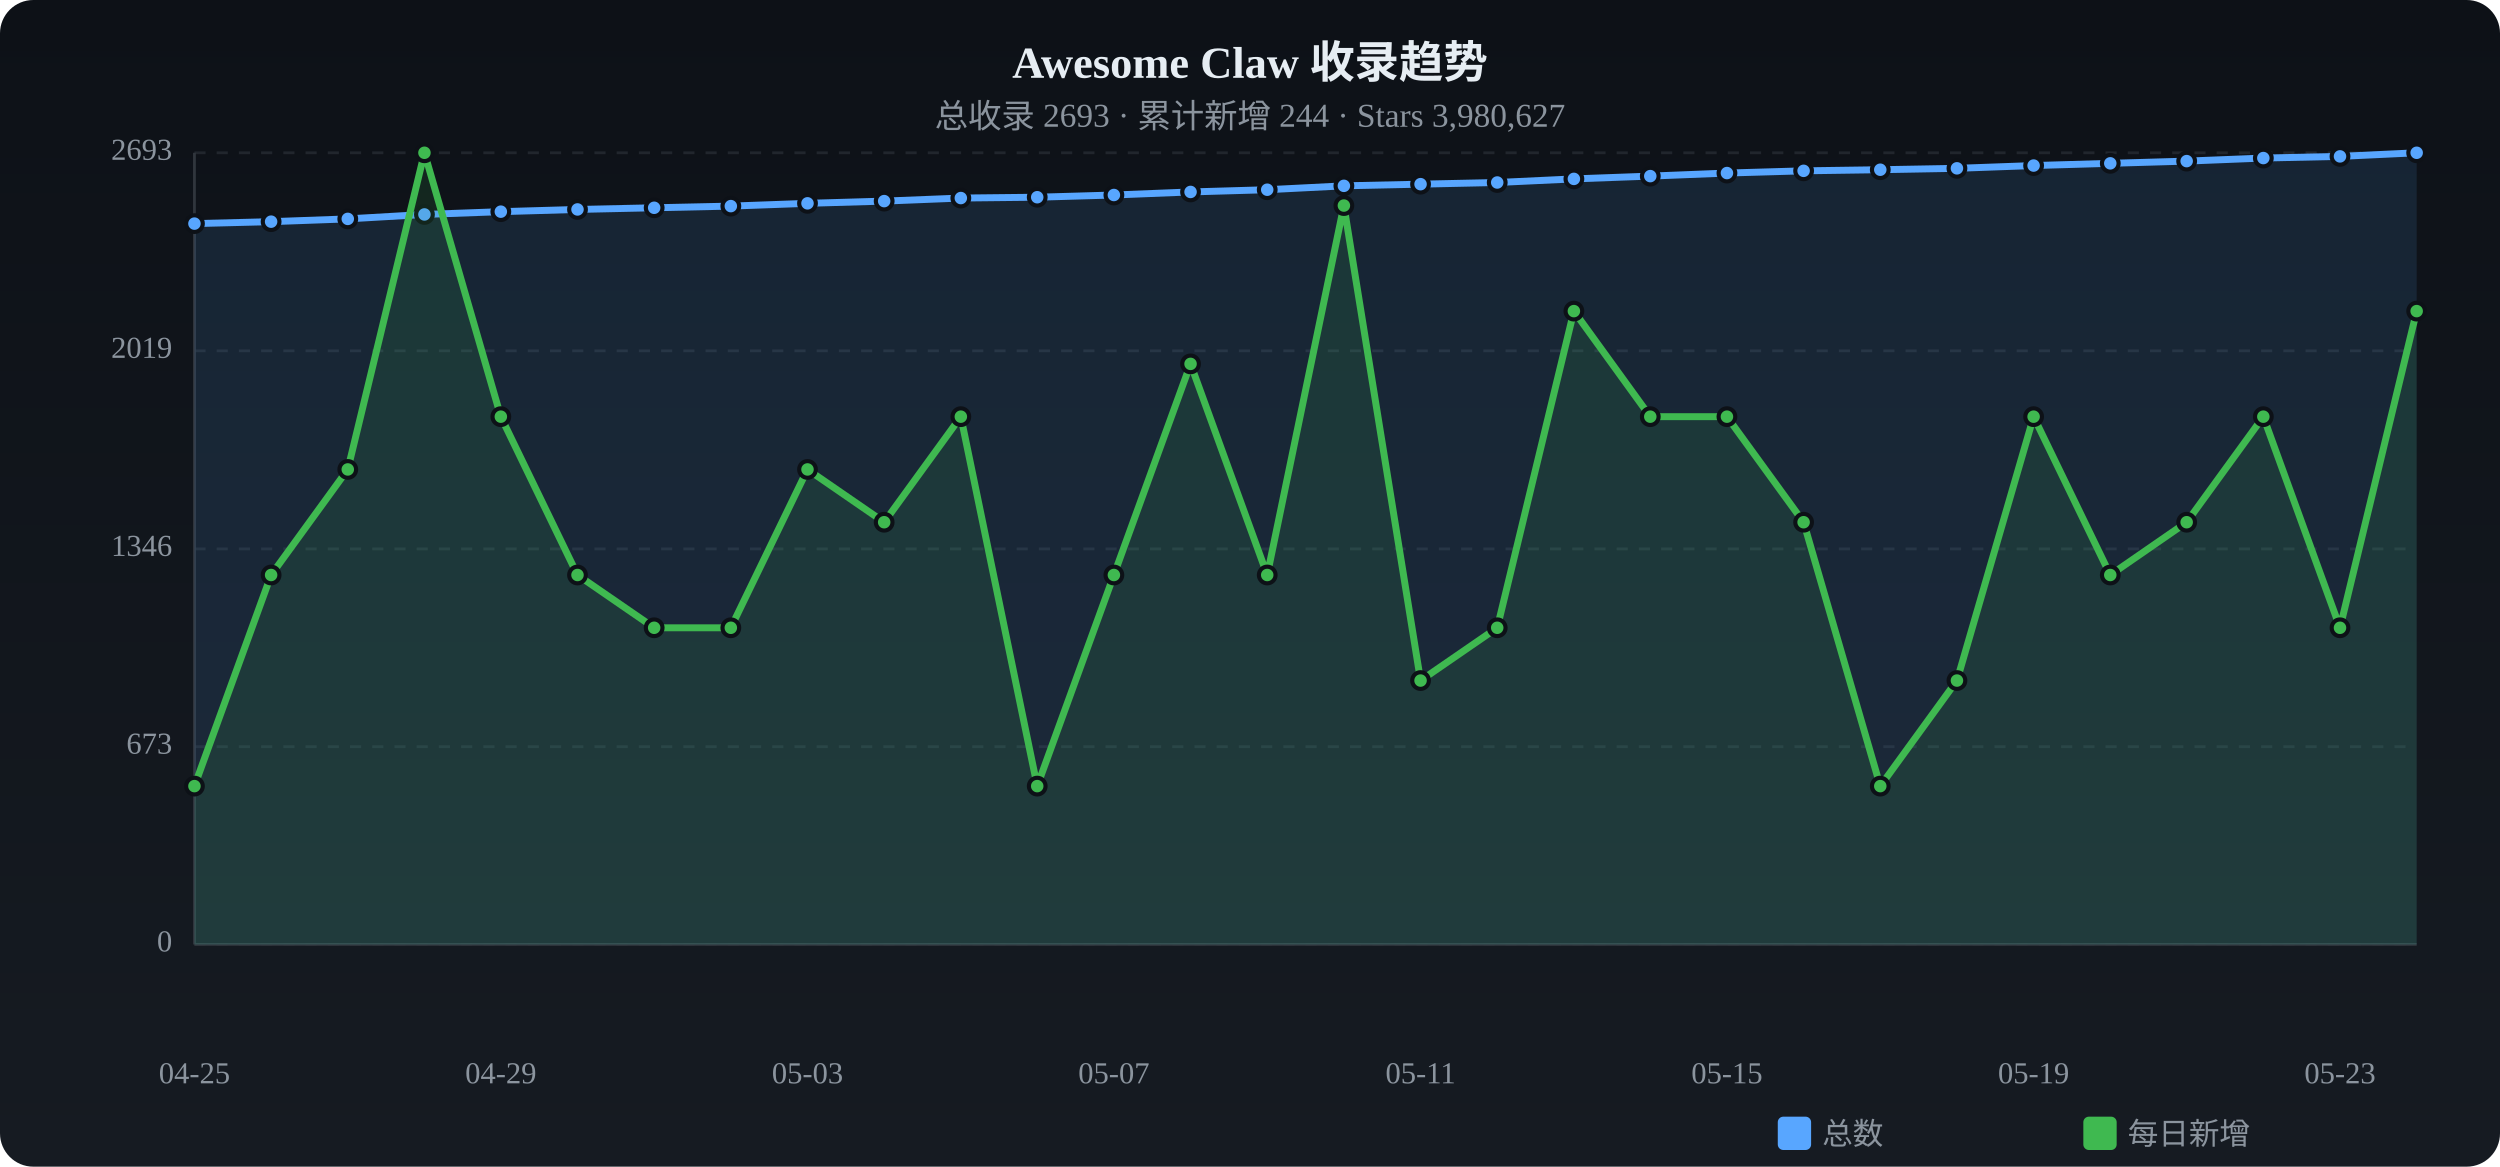
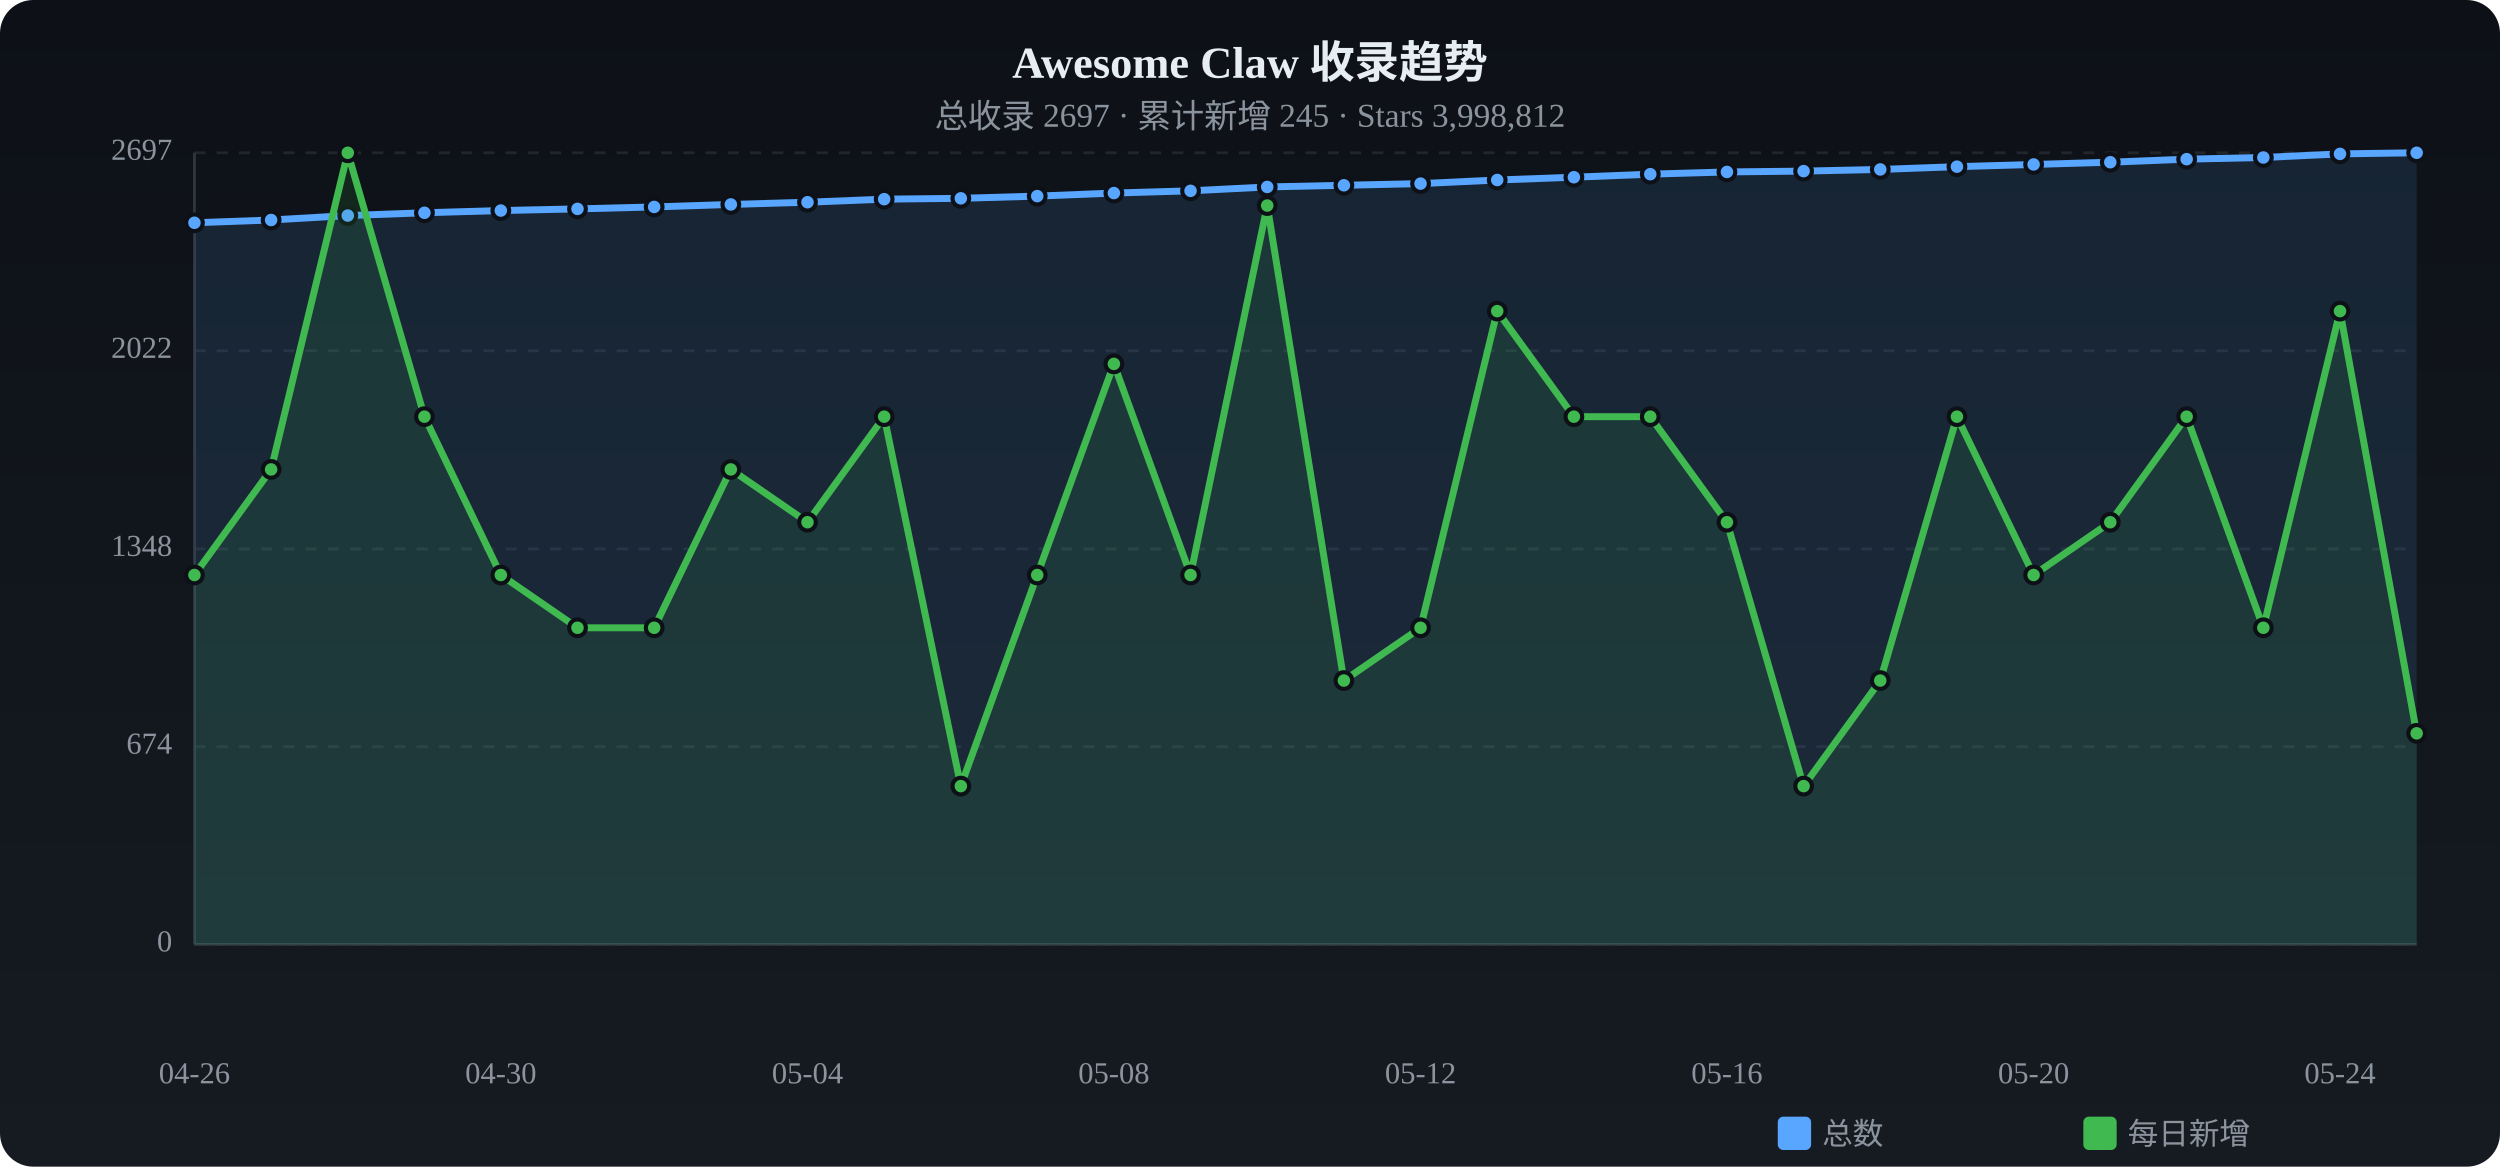
<svg xmlns="http://www.w3.org/2000/svg" viewBox="0 0 900 420" width="900" height="420">
  <defs>
    <linearGradient id="tbg" x1="0%" y1="0%" x2="0%" y2="100%">
      <stop offset="0%" stop-color="#0d1117" />
      <stop offset="100%" stop-color="#161b22" />
    </linearGradient>
  </defs>
  <rect width="900" height="420" rx="12" fill="url(#tbg)" />
  <text x="450.0" y="28" text-anchor="middle" fill="#e6edf3" font-size="16" font-weight="bold">Awesome Claw 收录趋势</text>
-   <text x="450.0" y="46" text-anchor="middle" fill="#8b949e" font-size="12">总收录 2693 · 累计新增 244 · Stars 3,980,627</text>
+   <text x="450.0" y="46" text-anchor="middle" fill="#8b949e" font-size="12">总收录 2697 · 累计新增 245 · Stars 3,998,812</text>
  <text x="62" y="340.0" text-anchor="end" fill="#8b949e" font-size="11" dominant-baseline="middle">0</text>
  <line x1="70" y1="340.0" x2="870" y2="340.0" stroke="#21262d" stroke-dasharray="4 4" />
-   <text x="62" y="268.8" text-anchor="end" fill="#8b949e" font-size="11" dominant-baseline="middle">673</text>
+   <text x="62" y="268.8" text-anchor="end" fill="#8b949e" font-size="11" dominant-baseline="middle">674</text>
  <line x1="70" y1="268.8" x2="870" y2="268.8" stroke="#21262d" stroke-dasharray="4 4" />
-   <text x="62" y="197.6" text-anchor="end" fill="#8b949e" font-size="11" dominant-baseline="middle">1346</text>
+   <text x="62" y="197.6" text-anchor="end" fill="#8b949e" font-size="11" dominant-baseline="middle">1348</text>
  <line x1="70" y1="197.6" x2="870" y2="197.6" stroke="#21262d" stroke-dasharray="4 4" />
-   <text x="62" y="126.3" text-anchor="end" fill="#8b949e" font-size="11" dominant-baseline="middle">2019</text>
+   <text x="62" y="126.3" text-anchor="end" fill="#8b949e" font-size="11" dominant-baseline="middle">2022</text>
  <line x1="70" y1="126.3" x2="870" y2="126.3" stroke="#21262d" stroke-dasharray="4 4" />
-   <text x="62" y="55.0" text-anchor="end" fill="#8b949e" font-size="11" dominant-baseline="middle">2693</text>
+   <text x="62" y="55.0" text-anchor="end" fill="#8b949e" font-size="11" dominant-baseline="middle">2697</text>
  <line x1="70" y1="55.0" x2="870" y2="55.0" stroke="#21262d" stroke-dasharray="4 4" />
  <line x1="70" y1="55" x2="70" y2="340" stroke="#30363d" />
  <line x1="70" y1="340" x2="870" y2="340" stroke="#30363d" />
-   <path d="M70.0,80.5 L97.6,79.8 L125.2,78.8 L152.8,77.2 L180.3,76.2 L207.9,75.4 L235.5,74.8 L263.1,74.2 L290.7,73.2 L318.3,72.4 L345.9,71.3 L373.4,71.0 L401.0,70.2 L428.6,69.1 L456.2,68.3 L483.8,66.9 L511.4,66.3 L539.0,65.7 L566.6,64.4 L594.1,63.4 L621.7,62.3 L649.3,61.5 L676.9,61.1 L704.5,60.6 L732.1,59.6 L759.7,58.8 L787.2,58.0 L814.8,56.9 L842.4,56.3 L870.0,55.0 L870.0,340 L70.0,340 Z" fill="#58a6ff" opacity="0.12" />
-   <polyline points="70.0,80.5 97.6,79.8 125.2,78.8 152.8,77.2 180.3,76.2 207.9,75.4 235.5,74.8 263.1,74.2 290.7,73.2 318.3,72.4 345.9,71.3 373.4,71.0 401.0,70.2 428.6,69.1 456.2,68.3 483.8,66.9 511.4,66.3 539.0,65.7 566.6,64.4 594.1,63.4 621.7,62.3 649.3,61.5 676.9,61.1 704.5,60.6 732.1,59.6 759.7,58.8 787.2,58.0 814.8,56.9 842.4,56.3 870.0,55.0" fill="none" stroke="#58a6ff" stroke-width="2.5" stroke-linecap="round" stroke-linejoin="round" />
-   <circle cx="70.0" cy="80.5" r="3" fill="#58a6ff" stroke="#0d1117" stroke-width="1.5" />
-   <circle cx="97.6" cy="79.8" r="3" fill="#58a6ff" stroke="#0d1117" stroke-width="1.5" />
-   <circle cx="125.2" cy="78.8" r="3" fill="#58a6ff" stroke="#0d1117" stroke-width="1.5" />
-   <circle cx="152.8" cy="77.2" r="3" fill="#58a6ff" stroke="#0d1117" stroke-width="1.5" />
-   <circle cx="180.3" cy="76.2" r="3" fill="#58a6ff" stroke="#0d1117" stroke-width="1.5" />
-   <circle cx="207.9" cy="75.4" r="3" fill="#58a6ff" stroke="#0d1117" stroke-width="1.5" />
-   <circle cx="235.5" cy="74.8" r="3" fill="#58a6ff" stroke="#0d1117" stroke-width="1.5" />
-   <circle cx="263.1" cy="74.2" r="3" fill="#58a6ff" stroke="#0d1117" stroke-width="1.5" />
-   <circle cx="290.7" cy="73.2" r="3" fill="#58a6ff" stroke="#0d1117" stroke-width="1.5" />
-   <circle cx="318.3" cy="72.4" r="3" fill="#58a6ff" stroke="#0d1117" stroke-width="1.5" />
-   <circle cx="345.9" cy="71.3" r="3" fill="#58a6ff" stroke="#0d1117" stroke-width="1.5" />
-   <circle cx="373.4" cy="71.0" r="3" fill="#58a6ff" stroke="#0d1117" stroke-width="1.5" />
-   <circle cx="401.0" cy="70.2" r="3" fill="#58a6ff" stroke="#0d1117" stroke-width="1.5" />
-   <circle cx="428.6" cy="69.1" r="3" fill="#58a6ff" stroke="#0d1117" stroke-width="1.5" />
-   <circle cx="456.2" cy="68.3" r="3" fill="#58a6ff" stroke="#0d1117" stroke-width="1.5" />
-   <circle cx="483.8" cy="66.9" r="3" fill="#58a6ff" stroke="#0d1117" stroke-width="1.5" />
-   <circle cx="511.4" cy="66.3" r="3" fill="#58a6ff" stroke="#0d1117" stroke-width="1.5" />
-   <circle cx="539.0" cy="65.7" r="3" fill="#58a6ff" stroke="#0d1117" stroke-width="1.5" />
-   <circle cx="566.6" cy="64.4" r="3" fill="#58a6ff" stroke="#0d1117" stroke-width="1.5" />
-   <circle cx="594.1" cy="63.4" r="3" fill="#58a6ff" stroke="#0d1117" stroke-width="1.5" />
-   <circle cx="621.7" cy="62.3" r="3" fill="#58a6ff" stroke="#0d1117" stroke-width="1.5" />
-   <circle cx="649.3" cy="61.5" r="3" fill="#58a6ff" stroke="#0d1117" stroke-width="1.5" />
-   <circle cx="676.9" cy="61.1" r="3" fill="#58a6ff" stroke="#0d1117" stroke-width="1.5" />
-   <circle cx="704.5" cy="60.6" r="3" fill="#58a6ff" stroke="#0d1117" stroke-width="1.5" />
-   <circle cx="732.1" cy="59.6" r="3" fill="#58a6ff" stroke="#0d1117" stroke-width="1.5" />
-   <circle cx="759.7" cy="58.8" r="3" fill="#58a6ff" stroke="#0d1117" stroke-width="1.5" />
-   <circle cx="787.2" cy="58.0" r="3" fill="#58a6ff" stroke="#0d1117" stroke-width="1.5" />
-   <circle cx="814.8" cy="56.9" r="3" fill="#58a6ff" stroke="#0d1117" stroke-width="1.5" />
-   <circle cx="842.4" cy="56.3" r="3" fill="#58a6ff" stroke="#0d1117" stroke-width="1.5" />
+   <path d="M70.0,80.2 L97.6,79.2 L125.2,77.6 L152.8,76.6 L180.3,75.8 L207.9,75.2 L235.5,74.5 L263.1,73.6 L290.7,72.8 L318.3,71.7 L345.9,71.4 L373.4,70.6 L401.0,69.5 L428.6,68.7 L456.2,67.3 L483.8,66.7 L511.4,66.1 L539.0,64.8 L566.6,63.8 L594.1,62.7 L621.7,61.9 L649.3,61.6 L676.9,61.0 L704.5,60.0 L732.1,59.2 L759.7,58.4 L787.2,57.3 L814.8,56.7 L842.4,55.4 L870.0,55.0 L870.0,340 L70.0,340 Z" fill="#58a6ff" opacity="0.12" />
+   <polyline points="70.0,80.2 97.6,79.2 125.2,77.6 152.8,76.6 180.3,75.8 207.9,75.2 235.5,74.5 263.1,73.6 290.7,72.8 318.3,71.7 345.9,71.4 373.4,70.6 401.0,69.5 428.6,68.7 456.2,67.3 483.8,66.7 511.4,66.1 539.0,64.8 566.6,63.8 594.1,62.7 621.7,61.9 649.3,61.6 676.9,61.0 704.5,60.0 732.1,59.2 759.7,58.4 787.2,57.3 814.8,56.7 842.4,55.4 870.0,55.0" fill="none" stroke="#58a6ff" stroke-width="2.5" stroke-linecap="round" stroke-linejoin="round" />
+   <circle cx="70.0" cy="80.2" r="3" fill="#58a6ff" stroke="#0d1117" stroke-width="1.5" />
+   <circle cx="97.6" cy="79.2" r="3" fill="#58a6ff" stroke="#0d1117" stroke-width="1.5" />
+   <circle cx="125.2" cy="77.6" r="3" fill="#58a6ff" stroke="#0d1117" stroke-width="1.5" />
+   <circle cx="152.8" cy="76.6" r="3" fill="#58a6ff" stroke="#0d1117" stroke-width="1.5" />
+   <circle cx="180.3" cy="75.8" r="3" fill="#58a6ff" stroke="#0d1117" stroke-width="1.5" />
+   <circle cx="207.9" cy="75.2" r="3" fill="#58a6ff" stroke="#0d1117" stroke-width="1.5" />
+   <circle cx="235.5" cy="74.5" r="3" fill="#58a6ff" stroke="#0d1117" stroke-width="1.5" />
+   <circle cx="263.1" cy="73.6" r="3" fill="#58a6ff" stroke="#0d1117" stroke-width="1.5" />
+   <circle cx="290.7" cy="72.8" r="3" fill="#58a6ff" stroke="#0d1117" stroke-width="1.5" />
+   <circle cx="318.3" cy="71.7" r="3" fill="#58a6ff" stroke="#0d1117" stroke-width="1.5" />
+   <circle cx="345.9" cy="71.4" r="3" fill="#58a6ff" stroke="#0d1117" stroke-width="1.5" />
+   <circle cx="373.4" cy="70.6" r="3" fill="#58a6ff" stroke="#0d1117" stroke-width="1.5" />
+   <circle cx="401.0" cy="69.5" r="3" fill="#58a6ff" stroke="#0d1117" stroke-width="1.5" />
+   <circle cx="428.6" cy="68.7" r="3" fill="#58a6ff" stroke="#0d1117" stroke-width="1.5" />
+   <circle cx="456.2" cy="67.3" r="3" fill="#58a6ff" stroke="#0d1117" stroke-width="1.5" />
+   <circle cx="483.8" cy="66.7" r="3" fill="#58a6ff" stroke="#0d1117" stroke-width="1.5" />
+   <circle cx="511.4" cy="66.1" r="3" fill="#58a6ff" stroke="#0d1117" stroke-width="1.5" />
+   <circle cx="539.0" cy="64.8" r="3" fill="#58a6ff" stroke="#0d1117" stroke-width="1.5" />
+   <circle cx="566.6" cy="63.8" r="3" fill="#58a6ff" stroke="#0d1117" stroke-width="1.5" />
+   <circle cx="594.1" cy="62.7" r="3" fill="#58a6ff" stroke="#0d1117" stroke-width="1.5" />
+   <circle cx="621.7" cy="61.9" r="3" fill="#58a6ff" stroke="#0d1117" stroke-width="1.5" />
+   <circle cx="649.3" cy="61.6" r="3" fill="#58a6ff" stroke="#0d1117" stroke-width="1.5" />
+   <circle cx="676.9" cy="61.0" r="3" fill="#58a6ff" stroke="#0d1117" stroke-width="1.5" />
+   <circle cx="704.5" cy="60.0" r="3" fill="#58a6ff" stroke="#0d1117" stroke-width="1.5" />
+   <circle cx="732.1" cy="59.2" r="3" fill="#58a6ff" stroke="#0d1117" stroke-width="1.5" />
+   <circle cx="759.7" cy="58.4" r="3" fill="#58a6ff" stroke="#0d1117" stroke-width="1.5" />
+   <circle cx="787.2" cy="57.3" r="3" fill="#58a6ff" stroke="#0d1117" stroke-width="1.5" />
+   <circle cx="814.8" cy="56.7" r="3" fill="#58a6ff" stroke="#0d1117" stroke-width="1.5" />
+   <circle cx="842.4" cy="55.4" r="3" fill="#58a6ff" stroke="#0d1117" stroke-width="1.5" />
  <circle cx="870.0" cy="55.0" r="3" fill="#58a6ff" stroke="#0d1117" stroke-width="1.5" />
-   <path d="M70.0,283.0 L97.6,207.0 L125.2,169.0 L152.8,55.0 L180.3,150.0 L207.9,207.0 L235.5,226.0 L263.1,226.0 L290.7,169.0 L318.3,188.0 L345.9,150.0 L373.4,283.0 L401.0,207.0 L428.6,131.0 L456.2,207.0 L483.8,74.0 L511.4,245.0 L539.0,226.0 L566.6,112.0 L594.1,150.0 L621.7,150.0 L649.3,188.0 L676.9,283.0 L704.5,245.0 L732.1,150.0 L759.7,207.0 L787.2,188.0 L814.8,150.0 L842.4,226.0 L870.0,112.0 L870.0,340 L70.0,340 Z" fill="#3fb950" opacity="0.12" />
-   <polyline points="70.0,283.0 97.6,207.0 125.2,169.0 152.8,55.0 180.3,150.0 207.9,207.0 235.5,226.0 263.1,226.0 290.7,169.0 318.3,188.0 345.9,150.0 373.4,283.0 401.0,207.0 428.6,131.0 456.2,207.0 483.8,74.0 511.4,245.0 539.0,226.0 566.6,112.0 594.1,150.0 621.7,150.0 649.3,188.0 676.9,283.0 704.5,245.0 732.1,150.0 759.7,207.0 787.2,188.0 814.8,150.0 842.4,226.0 870.0,112.0" fill="none" stroke="#3fb950" stroke-width="2.5" stroke-linecap="round" stroke-linejoin="round" />
-   <circle cx="70.0" cy="283.0" r="3" fill="#3fb950" stroke="#0d1117" stroke-width="1.5" />
-   <circle cx="97.6" cy="207.0" r="3" fill="#3fb950" stroke="#0d1117" stroke-width="1.5" />
-   <circle cx="125.2" cy="169.0" r="3" fill="#3fb950" stroke="#0d1117" stroke-width="1.5" />
-   <circle cx="152.8" cy="55.0" r="3" fill="#3fb950" stroke="#0d1117" stroke-width="1.5" />
-   <circle cx="180.3" cy="150.0" r="3" fill="#3fb950" stroke="#0d1117" stroke-width="1.5" />
-   <circle cx="207.9" cy="207.0" r="3" fill="#3fb950" stroke="#0d1117" stroke-width="1.5" />
+   <path d="M70.0,207.0 L97.6,169.0 L125.2,55.0 L152.8,150.0 L180.3,207.0 L207.9,226.0 L235.5,226.0 L263.1,169.0 L290.7,188.0 L318.3,150.0 L345.9,283.0 L373.4,207.0 L401.0,131.0 L428.6,207.0 L456.2,74.0 L483.8,245.0 L511.4,226.0 L539.0,112.0 L566.6,150.0 L594.1,150.0 L621.7,188.0 L649.3,283.0 L676.9,245.0 L704.5,150.0 L732.1,207.0 L759.7,188.0 L787.2,150.0 L814.8,226.0 L842.4,112.0 L870.0,264.0 L870.0,340 L70.0,340 Z" fill="#3fb950" opacity="0.12" />
+   <polyline points="70.0,207.0 97.6,169.0 125.2,55.0 152.8,150.0 180.3,207.0 207.9,226.0 235.5,226.0 263.1,169.0 290.7,188.0 318.3,150.0 345.9,283.0 373.4,207.0 401.0,131.0 428.6,207.0 456.2,74.0 483.8,245.0 511.4,226.0 539.0,112.0 566.6,150.0 594.1,150.0 621.7,188.0 649.3,283.0 676.9,245.0 704.5,150.0 732.1,207.0 759.7,188.0 787.2,150.0 814.8,226.0 842.4,112.0 870.0,264.0" fill="none" stroke="#3fb950" stroke-width="2.5" stroke-linecap="round" stroke-linejoin="round" />
+   <circle cx="70.0" cy="207.0" r="3" fill="#3fb950" stroke="#0d1117" stroke-width="1.5" />
+   <circle cx="97.6" cy="169.0" r="3" fill="#3fb950" stroke="#0d1117" stroke-width="1.5" />
+   <circle cx="125.2" cy="55.0" r="3" fill="#3fb950" stroke="#0d1117" stroke-width="1.5" />
+   <circle cx="152.8" cy="150.0" r="3" fill="#3fb950" stroke="#0d1117" stroke-width="1.5" />
+   <circle cx="180.3" cy="207.0" r="3" fill="#3fb950" stroke="#0d1117" stroke-width="1.5" />
+   <circle cx="207.9" cy="226.0" r="3" fill="#3fb950" stroke="#0d1117" stroke-width="1.5" />
  <circle cx="235.5" cy="226.0" r="3" fill="#3fb950" stroke="#0d1117" stroke-width="1.5" />
-   <circle cx="263.1" cy="226.0" r="3" fill="#3fb950" stroke="#0d1117" stroke-width="1.5" />
-   <circle cx="290.7" cy="169.0" r="3" fill="#3fb950" stroke="#0d1117" stroke-width="1.5" />
-   <circle cx="318.3" cy="188.0" r="3" fill="#3fb950" stroke="#0d1117" stroke-width="1.5" />
-   <circle cx="345.9" cy="150.0" r="3" fill="#3fb950" stroke="#0d1117" stroke-width="1.5" />
-   <circle cx="373.4" cy="283.0" r="3" fill="#3fb950" stroke="#0d1117" stroke-width="1.5" />
-   <circle cx="401.0" cy="207.0" r="3" fill="#3fb950" stroke="#0d1117" stroke-width="1.5" />
-   <circle cx="428.6" cy="131.0" r="3" fill="#3fb950" stroke="#0d1117" stroke-width="1.5" />
-   <circle cx="456.2" cy="207.0" r="3" fill="#3fb950" stroke="#0d1117" stroke-width="1.5" />
-   <circle cx="483.8" cy="74.0" r="3" fill="#3fb950" stroke="#0d1117" stroke-width="1.5" />
-   <circle cx="511.4" cy="245.0" r="3" fill="#3fb950" stroke="#0d1117" stroke-width="1.5" />
-   <circle cx="539.0" cy="226.0" r="3" fill="#3fb950" stroke="#0d1117" stroke-width="1.5" />
-   <circle cx="566.6" cy="112.0" r="3" fill="#3fb950" stroke="#0d1117" stroke-width="1.5" />
+   <circle cx="263.1" cy="169.0" r="3" fill="#3fb950" stroke="#0d1117" stroke-width="1.5" />
+   <circle cx="290.7" cy="188.0" r="3" fill="#3fb950" stroke="#0d1117" stroke-width="1.5" />
+   <circle cx="318.3" cy="150.0" r="3" fill="#3fb950" stroke="#0d1117" stroke-width="1.5" />
+   <circle cx="345.9" cy="283.0" r="3" fill="#3fb950" stroke="#0d1117" stroke-width="1.5" />
+   <circle cx="373.4" cy="207.0" r="3" fill="#3fb950" stroke="#0d1117" stroke-width="1.5" />
+   <circle cx="401.0" cy="131.0" r="3" fill="#3fb950" stroke="#0d1117" stroke-width="1.5" />
+   <circle cx="428.6" cy="207.0" r="3" fill="#3fb950" stroke="#0d1117" stroke-width="1.5" />
+   <circle cx="456.2" cy="74.0" r="3" fill="#3fb950" stroke="#0d1117" stroke-width="1.5" />
+   <circle cx="483.8" cy="245.0" r="3" fill="#3fb950" stroke="#0d1117" stroke-width="1.5" />
+   <circle cx="511.4" cy="226.0" r="3" fill="#3fb950" stroke="#0d1117" stroke-width="1.5" />
+   <circle cx="539.0" cy="112.0" r="3" fill="#3fb950" stroke="#0d1117" stroke-width="1.5" />
+   <circle cx="566.6" cy="150.0" r="3" fill="#3fb950" stroke="#0d1117" stroke-width="1.5" />
  <circle cx="594.1" cy="150.0" r="3" fill="#3fb950" stroke="#0d1117" stroke-width="1.5" />
-   <circle cx="621.7" cy="150.0" r="3" fill="#3fb950" stroke="#0d1117" stroke-width="1.5" />
-   <circle cx="649.3" cy="188.0" r="3" fill="#3fb950" stroke="#0d1117" stroke-width="1.5" />
-   <circle cx="676.9" cy="283.0" r="3" fill="#3fb950" stroke="#0d1117" stroke-width="1.5" />
-   <circle cx="704.5" cy="245.0" r="3" fill="#3fb950" stroke="#0d1117" stroke-width="1.5" />
-   <circle cx="732.1" cy="150.0" r="3" fill="#3fb950" stroke="#0d1117" stroke-width="1.5" />
-   <circle cx="759.7" cy="207.0" r="3" fill="#3fb950" stroke="#0d1117" stroke-width="1.5" />
-   <circle cx="787.2" cy="188.0" r="3" fill="#3fb950" stroke="#0d1117" stroke-width="1.5" />
-   <circle cx="814.8" cy="150.0" r="3" fill="#3fb950" stroke="#0d1117" stroke-width="1.5" />
-   <circle cx="842.4" cy="226.0" r="3" fill="#3fb950" stroke="#0d1117" stroke-width="1.5" />
-   <circle cx="870.0" cy="112.0" r="3" fill="#3fb950" stroke="#0d1117" stroke-width="1.5" />
-   <text x="70.0" y="390" text-anchor="middle" fill="#8b949e" font-size="11">04-25</text>
-   <text x="180.3" y="390" text-anchor="middle" fill="#8b949e" font-size="11">04-29</text>
-   <text x="290.7" y="390" text-anchor="middle" fill="#8b949e" font-size="11">05-03</text>
-   <text x="401.0" y="390" text-anchor="middle" fill="#8b949e" font-size="11">05-07</text>
-   <text x="511.4" y="390" text-anchor="middle" fill="#8b949e" font-size="11">05-11</text>
-   <text x="621.7" y="390" text-anchor="middle" fill="#8b949e" font-size="11">05-15</text>
-   <text x="732.1" y="390" text-anchor="middle" fill="#8b949e" font-size="11">05-19</text>
-   <text x="842.4" y="390" text-anchor="middle" fill="#8b949e" font-size="11">05-23</text>
+   <circle cx="621.7" cy="188.0" r="3" fill="#3fb950" stroke="#0d1117" stroke-width="1.5" />
+   <circle cx="649.3" cy="283.0" r="3" fill="#3fb950" stroke="#0d1117" stroke-width="1.5" />
+   <circle cx="676.9" cy="245.0" r="3" fill="#3fb950" stroke="#0d1117" stroke-width="1.5" />
+   <circle cx="704.5" cy="150.0" r="3" fill="#3fb950" stroke="#0d1117" stroke-width="1.5" />
+   <circle cx="732.1" cy="207.0" r="3" fill="#3fb950" stroke="#0d1117" stroke-width="1.5" />
+   <circle cx="759.7" cy="188.0" r="3" fill="#3fb950" stroke="#0d1117" stroke-width="1.5" />
+   <circle cx="787.2" cy="150.0" r="3" fill="#3fb950" stroke="#0d1117" stroke-width="1.5" />
+   <circle cx="814.8" cy="226.0" r="3" fill="#3fb950" stroke="#0d1117" stroke-width="1.5" />
+   <circle cx="842.4" cy="112.0" r="3" fill="#3fb950" stroke="#0d1117" stroke-width="1.5" />
+   <circle cx="870.0" cy="264.0" r="3" fill="#3fb950" stroke="#0d1117" stroke-width="1.5" />
+   <text x="70.0" y="390" text-anchor="middle" fill="#8b949e" font-size="11">04-26</text>
+   <text x="180.3" y="390" text-anchor="middle" fill="#8b949e" font-size="11">04-30</text>
+   <text x="290.7" y="390" text-anchor="middle" fill="#8b949e" font-size="11">05-04</text>
+   <text x="401.0" y="390" text-anchor="middle" fill="#8b949e" font-size="11">05-08</text>
+   <text x="511.4" y="390" text-anchor="middle" fill="#8b949e" font-size="11">05-12</text>
+   <text x="621.7" y="390" text-anchor="middle" fill="#8b949e" font-size="11">05-16</text>
+   <text x="732.1" y="390" text-anchor="middle" fill="#8b949e" font-size="11">05-20</text>
+   <text x="842.4" y="390" text-anchor="middle" fill="#8b949e" font-size="11">05-24</text>
  <rect x="640" y="402" width="12" height="12" rx="2" fill="#58a6ff" />
  <text x="656" y="412" fill="#8b949e" font-size="11">总数</text>
  <rect x="750" y="402" width="12" height="12" rx="2" fill="#3fb950" />
  <text x="766" y="412" fill="#8b949e" font-size="11">每日新增</text>
</svg>
